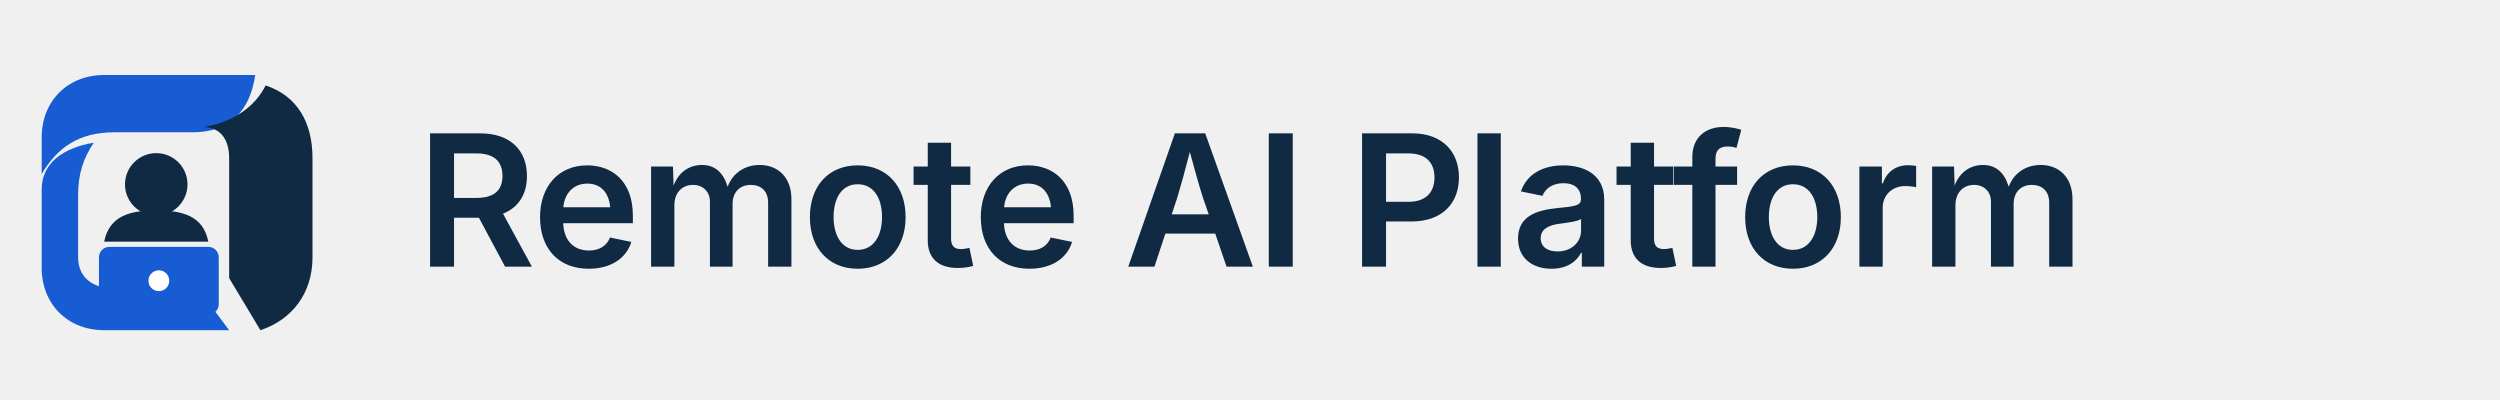
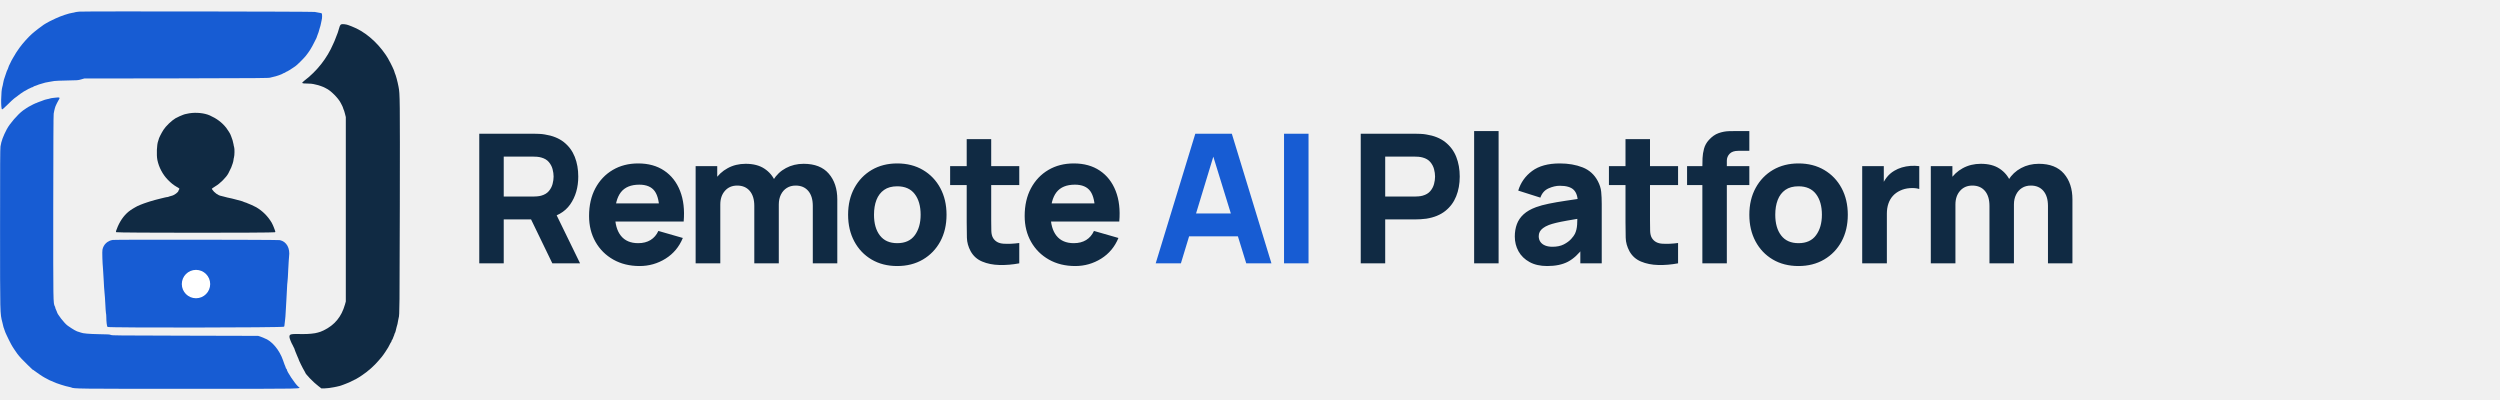
<svg xmlns="http://www.w3.org/2000/svg" width="300" height="48" viewBox="0 0 300 48">
-   <g transform="translate(0 4) scale(0.625)">
-     <path d="M8 27V20C8 13 13 8 20 8H49C48 15 44 19 37 19H22C15 19 11 22 8 27Z" fill="#175CD3" />
-     <path d="M51 10C57 12 60 17 60 24V43C60 50 56 55 50 57L44 47V24C44 20 42 18 39 18C45 17 49 14 51 10Z" fill="#102A43" />
-     <path d="M8 30C8 25 12 22 18 21C16 24 15 27 15 31V43C15 47 18 49 22 49H38L44 57H20C13 57 8 52 8 45Z" fill="#175CD3" />
-     <circle cx="30" cy="29" r="6" fill="#102A43" />
-     <path d="M20 40C21 35 25 34 30 34C35 34 39 35 40 40" fill="#102A43" />
-     <rect x="19" y="41" width="23" height="13" rx="2" fill="#175CD3" />
-     <circle cx="30.5" cy="47.5" r="2" fill="white" />
+   <g transform="scale(0.4)">
+     <g transform="translate(0 0) scale(1.875)">
+       <path d="M 54.61 3.89 C 54.49 3.92 54.35 4.15 54.28 4.45 C 54.17 4.89 53.91 5.64 53.73 6.03 C 53.67 6.15 53.63 6.26 53.63 6.29 C 53.63 6.31 53.58 6.44 53.52 6.57 C 53.46 6.7 53.37 6.9 53.32 7.01 C 52.34 9.31 50.72 11.37 48.68 12.92 C 48.17 13.31 48.23 13.36 49.22 13.37 C 49.62 13.37 50.02 13.41 50.16 13.45 C 50.3 13.49 50.51 13.54 50.63 13.56 C 50.92 13.6 51.8 13.92 52.01 14.05 C 52.05 14.08 52.13 14.13 52.19 14.15 C 52.89 14.46 54.12 15.69 54.51 16.46 C 54.54 16.53 54.59 16.62 54.62 16.67 C 54.72 16.82 54.94 17.33 54.94 17.42 C 54.94 17.46 54.96 17.51 54.98 17.53 C 55.01 17.54 55.1 17.82 55.18 18.14 L 55.33 18.73 55.33 33.49 L 55.33 48.24 55.19 48.74 C 54.63 50.69 53.55 52 51.79 52.86 C 51.54 52.98 51.31 53.08 51.28 53.08 C 51.26 53.08 51.06 53.14 50.85 53.21 C 50.39 53.36 49.34 53.46 48.46 53.45 C 46.43 53.41 46.31 53.44 46.31 53.92 C 46.31 54.11 46.62 54.9 46.83 55.23 C 46.86 55.27 46.9 55.36 46.93 55.44 C 46.96 55.51 47.02 55.63 47.06 55.7 C 47.11 55.78 47.14 55.87 47.14 55.91 C 47.14 55.95 47.19 56.07 47.24 56.19 C 47.29 56.31 47.41 56.6 47.51 56.85 C 47.6 57.09 47.7 57.31 47.72 57.34 C 47.75 57.37 47.77 57.43 47.77 57.47 C 47.77 57.57 48.48 59.01 48.67 59.3 C 48.75 59.42 48.82 59.54 48.82 59.57 C 48.82 59.8 50.11 61.14 50.92 61.76 L 51.43 62.15 51.96 62.14 C 52.71 62.13 54.31 61.82 54.89 61.57 C 54.96 61.54 55.16 61.47 55.33 61.4 C 55.5 61.34 55.74 61.25 55.85 61.19 C 56.94 60.68 57.12 60.58 57.92 60.05 C 58.88 59.41 59.88 58.52 60.58 57.69 C 60.71 57.53 60.92 57.28 61.05 57.14 C 61.17 57 61.44 56.63 61.65 56.31 C 62.15 55.54 62.13 55.57 62.35 55.13 C 62.45 54.93 62.55 54.74 62.58 54.73 C 62.6 54.71 62.64 54.63 62.65 54.55 C 62.67 54.46 62.72 54.37 62.76 54.34 C 62.8 54.3 62.85 54.21 62.86 54.13 C 62.88 54.05 62.94 53.89 63 53.78 C 63.05 53.67 63.1 53.55 63.1 53.5 C 63.1 53.46 63.13 53.37 63.17 53.32 C 63.21 53.26 63.27 53.11 63.3 52.98 C 63.33 52.85 63.39 52.59 63.44 52.4 C 63.49 52.21 63.56 51.95 63.6 51.83 C 63.63 51.7 63.68 51.45 63.7 51.28 C 63.72 51.11 63.76 50.91 63.79 50.84 C 63.93 50.47 63.94 49.07 63.97 33.07 C 64 15.63 63.99 15.02 63.77 13.9 C 63.61 13.04 63.31 11.94 63.17 11.69 C 63.13 11.61 63.1 11.51 63.1 11.46 C 63.1 11.34 62.54 10.15 62.23 9.63 C 62.17 9.52 62.09 9.37 62.06 9.31 C 62.03 9.25 61.88 9.01 61.71 8.76 C 60.26 6.63 58.28 4.98 56.27 4.22 C 56.1 4.15 55.88 4.07 55.77 4.03 C 55.42 3.89 54.85 3.82 54.61 3.89 M 30.27 18.13 C 29.95 18.18 29.64 18.25 29.59 18.27 C 29.53 18.3 29.41 18.34 29.32 18.36 C 29.17 18.39 28.37 18.76 28.07 18.93 C 27.44 19.31 26.54 20.17 26.15 20.78 C 25.8 21.33 25.38 22.17 25.38 22.33 C 25.38 22.37 25.34 22.49 25.3 22.59 C 25.09 23.1 25.02 24.79 25.18 25.59 C 25.41 26.75 26.04 27.94 26.86 28.77 C 27.39 29.31 27.75 29.59 28.24 29.88 C 28.74 30.16 28.77 30.19 28.65 30.32 C 28.61 30.37 28.57 30.44 28.57 30.47 C 28.57 30.74 27.87 31.26 27.38 31.35 C 27.27 31.37 27.12 31.42 27.04 31.45 C 26.96 31.49 26.85 31.53 26.78 31.53 C 26.71 31.53 26.52 31.56 26.34 31.61 C 26.17 31.66 25.89 31.73 25.72 31.76 C 25.17 31.89 24.51 32.07 23.99 32.23 C 23.85 32.28 23.62 32.35 23.5 32.39 C 22.86 32.59 21.91 32.98 21.72 33.12 C 21.67 33.15 21.58 33.21 21.51 33.24 C 21.44 33.28 21.32 33.35 21.24 33.4 C 21.17 33.45 21.01 33.55 20.9 33.62 C 20.06 34.19 19.35 35.09 18.85 36.23 C 18.57 36.9 18.51 37.07 18.58 37.15 C 18.67 37.27 43.82 37.27 43.98 37.16 C 44.08 37.08 44.08 37.08 43.97 36.8 C 43.91 36.65 43.84 36.47 43.82 36.4 C 43.78 36.27 43.57 35.8 43.47 35.63 C 42.84 34.58 42.03 33.77 41 33.16 C 40.71 33 39.79 32.57 39.71 32.57 C 39.68 32.57 39.61 32.54 39.54 32.5 C 39.48 32.46 39.34 32.41 39.24 32.39 C 39.14 32.37 39.03 32.33 38.99 32.3 C 38.96 32.27 38.8 32.21 38.65 32.17 C 38.5 32.14 38.17 32.04 37.91 31.97 C 37.65 31.89 37.28 31.8 37.1 31.76 C 36.59 31.66 36.05 31.53 35.79 31.45 C 35.66 31.41 35.46 31.36 35.35 31.34 C 34.9 31.26 34.29 30.82 33.98 30.36 L 33.89 30.2 34.04 30.08 C 34.12 30.01 34.32 29.88 34.48 29.79 C 35.18 29.39 36.21 28.37 36.54 27.73 C 36.64 27.53 36.88 27.05 37 26.79 C 37.15 26.45 37.36 25.77 37.36 25.59 C 37.36 25.5 37.4 25.32 37.44 25.17 C 37.53 24.87 37.55 23.76 37.46 23.54 C 37.43 23.46 37.38 23.25 37.36 23.07 C 37.3 22.71 37.14 22.15 36.99 21.82 C 36.93 21.7 36.89 21.59 36.89 21.57 C 36.89 21.49 36.42 20.73 36.18 20.43 C 35.51 19.59 34.67 18.96 33.57 18.47 C 32.7 18.08 31.39 17.95 30.27 18.13" fill="#102A43" />
+       <path d="M 12.72 1.86 C 12.44 1.88 12.14 1.92 12.04 1.95 C 11.94 1.99 11.74 2.03 11.59 2.05 C 11.04 2.12 9.75 2.55 8.9 2.95 C 8.18 3.28 7.58 3.59 7.33 3.75 C 7.17 3.86 7.02 3.95 6.99 3.96 C 6.87 4.01 5.49 5.07 5.11 5.42 C 4.49 5.97 3.62 6.95 3.12 7.64 C 2.73 8.2 2.41 8.67 2.41 8.71 C 2.41 8.74 2.37 8.81 2.31 8.88 C 2.26 8.95 2.14 9.15 2.05 9.32 C 1.96 9.49 1.86 9.67 1.83 9.71 C 1.81 9.75 1.76 9.85 1.73 9.92 C 1.7 9.99 1.66 10.09 1.63 10.13 C 1.53 10.28 1.31 10.79 1.31 10.87 C 1.31 10.91 1.29 10.97 1.27 10.99 C 1.2 11.07 0.97 11.66 0.82 12.17 C 0.74 12.41 0.66 12.68 0.62 12.77 C 0.59 12.86 0.54 13.1 0.5 13.32 C 0.47 13.54 0.41 13.78 0.38 13.87 C 0.15 14.55 0.11 17.45 0.33 17.5 C 0.4 17.51 0.68 17.26 1.22 16.73 C 1.66 16.3 2.12 15.86 2.25 15.77 C 3.16 15.07 3.55 14.79 3.81 14.64 C 3.96 14.56 4.21 14.42 4.37 14.33 C 4.53 14.23 4.68 14.16 4.71 14.16 C 4.74 14.16 4.84 14.11 4.93 14.05 C 5.03 14 5.14 13.95 5.19 13.95 C 5.24 13.95 5.3 13.91 5.34 13.87 C 5.37 13.83 5.48 13.78 5.57 13.76 C 5.66 13.74 5.79 13.7 5.86 13.66 C 6.02 13.58 6.42 13.44 6.79 13.35 C 6.93 13.31 7.13 13.25 7.23 13.22 C 7.33 13.19 7.64 13.13 7.93 13.09 C 8.22 13.04 8.56 12.99 8.69 12.96 C 8.82 12.93 9.72 12.9 10.69 12.88 C 12.4 12.85 12.47 12.85 12.96 12.71 L 13.48 12.56 28.23 12.54 C 41.72 12.51 43.01 12.5 43.24 12.42 C 43.39 12.37 43.6 12.32 43.72 12.3 C 44.1 12.24 45.11 11.89 45.26 11.77 C 45.3 11.73 45.4 11.69 45.48 11.67 C 45.56 11.65 45.65 11.6 45.68 11.56 C 45.72 11.52 45.77 11.49 45.8 11.49 C 45.88 11.49 46.67 11.02 46.91 10.83 C 47.02 10.74 47.18 10.64 47.25 10.6 C 47.44 10.5 48.57 9.38 48.92 8.95 C 49.45 8.29 49.86 7.64 50.28 6.78 C 50.43 6.48 50.59 6.17 50.63 6.09 C 50.67 6.02 50.7 5.92 50.7 5.89 C 50.7 5.86 50.74 5.75 50.78 5.66 C 50.9 5.4 51.06 4.9 51.14 4.55 C 51.18 4.37 51.24 4.18 51.27 4.13 C 51.29 4.08 51.33 3.92 51.35 3.77 C 51.37 3.63 51.42 3.39 51.46 3.25 C 51.56 2.93 51.56 2.21 51.47 2.13 C 51.44 2.11 51.23 2.06 51.01 2.03 C 50.8 2 50.5 1.94 50.36 1.91 C 50.07 1.84 13.69 1.79 12.72 1.86 M 8.64 15.65 C 8.33 15.68 8.04 15.73 7.98 15.76 C 7.93 15.79 7.76 15.83 7.62 15.85 C 7.37 15.89 6.98 16.01 6.62 16.17 C 6.54 16.21 6.4 16.26 6.31 16.28 C 6.22 16.3 6.07 16.36 5.97 16.41 C 5.87 16.47 5.76 16.51 5.72 16.51 C 5.67 16.51 5.15 16.77 4.57 17.09 C 4.43 17.16 4.07 17.41 3.68 17.68 C 2.86 18.28 1.58 19.75 1.09 20.67 C 0.5 21.79 0.21 22.58 0.08 23.42 C 0.02 23.78 0.01 26.25 0.01 36.39 C 0.01 50.49 0 50.12 0.38 51.59 C 0.4 51.71 0.46 51.95 0.51 52.14 C 0.55 52.32 0.6 52.5 0.63 52.53 C 0.65 52.56 0.69 52.67 0.71 52.77 C 0.73 52.87 0.8 53.06 0.86 53.19 C 0.92 53.32 1.01 53.52 1.06 53.63 C 1.23 54.01 1.64 54.83 1.76 55.04 C 1.83 55.16 1.92 55.31 1.95 55.38 C 2.01 55.5 2.39 56.07 2.76 56.59 C 3.05 57 3.76 57.76 4.41 58.37 C 4.79 58.72 5.12 59.05 5.15 59.08 C 5.17 59.12 5.21 59.15 5.24 59.15 C 5.28 59.15 5.41 59.24 5.54 59.35 C 5.84 59.59 6.94 60.33 7.18 60.44 C 7.28 60.48 7.45 60.57 7.56 60.64 C 7.68 60.71 7.81 60.78 7.85 60.8 C 7.9 60.82 8.03 60.88 8.15 60.93 C 8.91 61.27 9.24 61.39 9.79 61.56 C 10 61.62 10.32 61.72 10.49 61.77 C 10.67 61.82 10.91 61.88 11.04 61.9 C 11.17 61.92 11.32 61.96 11.37 61.98 C 11.8 62.21 12.1 62.21 30.44 62.21 C 49.69 62.21 48.14 62.24 47.71 61.85 C 47.18 61.38 45.89 59.44 45.89 59.12 C 45.89 59.09 45.85 59.03 45.81 59 C 45.77 58.96 45.72 58.86 45.7 58.77 C 45.68 58.68 45.64 58.57 45.62 58.54 C 45.58 58.49 45.49 58.25 45.29 57.66 C 44.72 55.99 43.47 54.51 42.29 54.11 C 42.24 54.09 42.16 54.06 42.12 54.03 C 42.08 54.01 41.88 53.93 41.68 53.86 L 41.31 53.74 29.64 53.71 C 18.42 53.68 17.97 53.68 17.74 53.59 C 17.53 53.5 17.31 53.49 15.88 53.47 C 14.25 53.44 13.21 53.35 12.93 53.21 C 12.86 53.18 12.72 53.13 12.62 53.11 C 12.28 53.05 11.7 52.72 10.82 52.1 C 10.3 51.73 9.12 50.21 9.11 49.9 C 9.11 49.88 9.05 49.75 8.98 49.6 C 8.91 49.46 8.85 49.3 8.85 49.25 C 8.85 49.19 8.81 49.09 8.77 49.01 C 8.51 48.5 8.51 48.62 8.52 33.02 C 8.53 22.82 8.55 18.42 8.59 18.19 C 8.7 17.53 8.85 17 9 16.74 C 9.03 16.69 9.08 16.58 9.11 16.51 C 9.14 16.44 9.22 16.29 9.29 16.17 C 9.68 15.53 9.67 15.53 8.64 15.65 M 18.05 38.39 C 17.21 38.5 16.54 39.13 16.39 39.97 C 16.33 40.28 16.39 42.08 16.48 43.01 C 16.51 43.27 16.56 44.08 16.59 44.81 C 16.62 45.55 16.68 46.43 16.72 46.78 C 16.76 47.12 16.82 47.96 16.85 48.63 C 16.88 49.31 16.93 49.96 16.95 50.07 C 16.98 50.19 17.01 50.49 17.01 50.75 C 17.01 51.48 17.1 52.2 17.2 52.31 C 17.34 52.46 45.33 52.43 45.45 52.27 C 45.49 52.22 45.52 52.08 45.52 51.97 C 45.52 51.85 45.56 51.56 45.6 51.31 C 45.64 51.06 45.7 50.29 45.73 49.6 C 45.76 48.91 45.81 48.12 45.83 47.85 C 45.86 47.58 45.89 46.89 45.91 46.33 C 45.93 45.77 45.97 45.19 46 45.05 C 46.03 44.91 46.08 44.04 46.12 43.11 C 46.17 42.19 46.22 41.28 46.25 41.07 C 46.44 39.71 45.86 38.66 44.78 38.42 C 44.46 38.35 18.64 38.32 18.05 38.39 M 30.75 43.2 C 29.98 43.43 29.36 44.06 29.09 44.91 C 28.57 46.59 30.4 48.3 32.09 47.72 C 32.29 47.65 32.48 47.57 32.51 47.54 C 32.54 47.51 32.6 47.48 32.63 47.48 C 32.71 47.48 33.38 46.82 33.38 46.74 C 33.38 46.71 33.41 46.64 33.45 46.6 C 33.71 46.3 33.81 45.29 33.63 44.73 C 33.28 43.6 31.9 42.87 30.75 43.2" fill="#175CD3" />
+       <circle cx="31.36" cy="45.45" r="2.27" fill="white" />
+     </g>
+     <path d="M151.12 79L143.78 79L143.78 40.12L160.20 40.12Q160.76 40.12 161.72 40.16Q162.68 40.20 163.44 40.34L163.44 40.34Q166.92 40.88 169.15 42.63Q171.37 44.39 172.43 47.05Q173.48 49.70 173.48 52.97L173.48 52.97Q173.48 57.86 171.05 61.33Q168.62 64.80 163.44 65.61L163.44 65.61L160.20 65.82L151.12 65.82L151.12 79ZM174.02 79L165.70 79L158.04 63.18L165.60 61.72L174.02 79ZM151.12 46.98L151.12 58.97L159.87 58.97Q160.44 58.97 161.11 58.91Q161.79 58.86 162.36 58.70L162.36 58.70Q163.84 58.29 164.65 57.33Q165.46 56.37 165.77 55.20Q166.08 54.02 166.08 52.97L166.08 52.97Q166.08 51.92 165.77 50.74Q165.46 49.57 164.65 48.61Q163.84 47.65 162.36 47.25L162.36 47.25Q161.79 47.09 161.11 47.03Q160.44 46.98 159.87 46.98L159.87 46.98L151.12 46.98ZM191.89 79.81L191.89 79.81Q187.41 79.81 184.00 77.88Q180.58 75.95 178.65 72.56Q176.72 69.17 176.72 64.80L176.72 64.80Q176.72 60.02 178.61 56.48Q180.50 52.95 183.82 50.99Q187.14 49.03 191.46 49.03L191.46 49.03Q196.05 49.03 199.26 51.19Q202.48 53.35 204.02 57.27Q205.56 61.18 205.10 66.47L205.10 66.47L197.83 66.47L197.83 63.77Q197.83 59.32 196.42 57.36Q195.00 55.40 191.79 55.40L191.79 55.40Q188.03 55.40 186.26 57.68Q184.50 59.97 184.50 64.42L184.50 64.42Q184.50 68.50 186.26 70.72Q188.03 72.95 191.46 72.95L191.46 72.95Q193.62 72.95 195.16 72.01Q196.70 71.06 197.51 69.28L197.51 69.28L204.85 71.39Q203.21 75.38 199.66 77.60Q196.11 79.81 191.89 79.81ZM201.56 66.47L182.23 66.47L182.23 61.02L201.56 61.02L201.56 66.47ZM251.19 79L243.84 79L243.84 61.77Q243.84 58.89 242.48 57.28Q241.11 55.67 238.71 55.67L238.71 55.67Q237.17 55.67 236.04 56.39Q234.91 57.10 234.27 58.39Q233.64 59.67 233.64 61.34L233.64 61.34L230.56 59.29Q230.56 56.29 231.98 54.00Q233.39 51.70 235.78 50.42Q238.17 49.14 241.09 49.14L241.09 49.14Q246.08 49.14 248.63 52.09Q251.19 55.05 251.19 59.83L251.19 59.83L251.19 79ZM216.09 79L208.69 79L208.69 49.84L215.17 49.84L215.17 59.51L216.09 59.51L216.09 79ZM233.64 79L226.29 79L226.29 61.77Q226.29 58.89 224.93 57.28Q223.56 55.67 221.16 55.67L221.16 55.67Q218.87 55.67 217.48 57.25Q216.09 58.83 216.09 61.34L216.09 61.34L213.01 59.18Q213.01 56.32 214.44 54.05Q215.87 51.78 218.29 50.46Q220.70 49.14 223.70 49.14L223.70 49.14Q227.13 49.14 229.33 50.60Q231.53 52.05 232.58 54.48Q233.64 56.91 233.64 59.83L233.64 59.83L233.64 79ZM269.17 79.81L269.17 79.81Q264.77 79.81 261.45 77.84Q258.13 75.87 256.28 72.40Q254.43 68.93 254.43 64.42L254.43 64.42Q254.43 59.86 256.32 56.39Q258.21 52.92 261.53 50.97Q264.85 49.03 269.17 49.03L269.17 49.03Q273.57 49.03 276.90 51.00Q280.24 52.97 282.10 56.44Q283.96 59.91 283.96 64.42L283.96 64.42Q283.96 68.96 282.09 72.43Q280.21 75.89 276.88 77.85Q273.54 79.81 269.17 79.81ZM269.17 72.95L269.17 72.95Q272.70 72.95 274.45 70.56Q276.19 68.17 276.19 64.42L276.19 64.42Q276.19 60.53 274.42 58.21Q272.65 55.89 269.17 55.89L269.17 55.89Q266.76 55.89 265.23 56.97Q263.69 58.05 262.94 59.97Q262.20 61.88 262.20 64.42L262.20 64.42Q262.20 68.34 263.97 70.64Q265.74 72.95 269.17 72.95ZM305.78 72.90L305.78 79Q302.76 79.57 299.85 79.50Q296.95 79.43 294.67 78.47Q292.39 77.52 291.20 75.38L291.20 75.38Q290.12 73.38 290.07 71.32Q290.01 69.25 290.01 66.63L290.01 66.63L290.01 41.74L297.36 41.74L297.36 66.20Q297.36 67.90 297.40 69.27Q297.44 70.63 297.95 71.44L297.95 71.44Q298.92 72.98 301.06 73.11Q303.19 73.25 305.78 72.90L305.78 72.90ZM305.78 55.51L285.04 55.51L285.04 49.84L305.78 49.84L305.78 55.51ZM322.57 79.81L322.57 79.81Q318.09 79.81 314.68 77.88Q311.26 75.95 309.33 72.56Q307.40 69.17 307.40 64.80L307.40 64.80Q307.40 60.02 309.29 56.48Q311.18 52.95 314.50 50.99Q317.82 49.03 322.14 49.03L322.14 49.03Q326.73 49.03 329.94 51.19Q333.16 53.35 334.70 57.27Q336.24 61.18 335.78 66.47L335.78 66.47L328.51 66.47L328.51 63.77Q328.51 59.32 327.10 57.36Q325.68 55.40 322.47 55.40L322.47 55.40Q318.71 55.40 316.94 57.68Q315.18 59.97 315.18 64.42L315.18 64.42Q315.18 68.50 316.94 70.72Q318.71 72.95 322.14 72.95L322.14 72.95Q324.30 72.95 325.84 72.01Q327.38 71.06 328.19 69.28L328.19 69.28L335.53 71.39Q333.89 75.38 330.34 77.60Q326.79 79.81 322.57 79.81ZM332.24 66.47L312.91 66.47L312.91 61.02L332.24 61.02L332.24 66.47ZM415.56 79L408.22 79L408.22 40.12L424.63 40.12Q425.20 40.12 426.16 40.16Q427.12 40.20 427.87 40.34L427.87 40.34Q431.36 40.88 433.58 42.63Q435.81 44.39 436.87 47.05Q437.92 49.70 437.92 52.97L437.92 52.97Q437.92 56.24 436.85 58.90Q435.78 61.56 433.56 63.31Q431.33 65.07 427.87 65.61L427.87 65.61Q427.12 65.72 426.15 65.77Q425.17 65.82 424.63 65.82L424.63 65.82L415.56 65.82L415.56 79ZM415.56 46.98L415.56 58.97L424.31 58.97Q424.88 58.97 425.55 58.91Q426.23 58.86 426.79 58.70L426.79 58.70Q428.28 58.29 429.09 57.33Q429.90 56.37 430.21 55.20Q430.52 54.02 430.52 52.97L430.52 52.97Q430.52 51.92 430.21 50.74Q429.90 49.57 429.09 48.61Q428.28 47.65 426.79 47.25L426.79 47.25Q426.23 47.09 425.55 47.03Q424.88 46.98 424.31 46.98L424.31 46.98L415.56 46.98ZM449.58 79L442.24 79L442.24 39.31L449.58 39.31L449.58 79ZM464.16 79.81L464.16 79.81Q461.03 79.81 458.86 78.61Q456.68 77.41 455.56 75.40Q454.44 73.38 454.44 70.95L454.44 70.95Q454.44 68.93 455.06 67.25Q455.68 65.58 457.07 64.30Q458.46 63.02 460.81 62.15L460.81 62.15Q462.43 61.56 464.67 61.10Q466.92 60.64 469.75 60.22Q472.59 59.80 475.99 59.29L475.99 59.29L473.34 60.75Q473.34 58.16 472.10 56.94Q470.86 55.73 467.94 55.73L467.94 55.73Q466.32 55.73 464.57 56.51Q462.81 57.29 462.11 59.29L462.11 59.29L455.47 57.18Q456.57 53.57 459.63 51.30Q462.68 49.03 467.94 49.03L467.94 49.03Q471.80 49.03 474.80 50.22Q477.80 51.41 479.34 54.32L479.34 54.32Q480.20 55.94 480.36 57.56Q480.52 59.18 480.52 61.18L480.52 61.18L480.52 79L474.10 79L474.10 73.01L475.02 74.25Q472.88 77.19 470.41 78.50Q467.94 79.81 464.16 79.81ZM465.73 74.03L465.73 74.03Q467.75 74.03 469.14 73.32Q470.53 72.60 471.36 71.68Q472.18 70.77 472.48 70.14L472.48 70.14Q473.04 68.96 473.14 67.38Q473.23 65.80 473.23 64.74L473.23 64.74L475.39 65.28Q472.13 65.82 470.10 66.19Q468.08 66.55 466.83 66.85Q465.59 67.15 464.65 67.50L464.65 67.50Q463.57 67.93 462.91 68.43Q462.25 68.93 461.93 69.52Q461.62 70.12 461.62 70.85L461.62 70.85Q461.62 71.84 462.12 72.56Q462.62 73.28 463.54 73.65Q464.46 74.03 465.73 74.03ZM503.42 72.90L503.42 79Q500.40 79.57 497.49 79.50Q494.59 79.43 492.31 78.47Q490.03 77.52 488.84 75.38L488.84 75.38Q487.76 73.38 487.71 71.32Q487.65 69.25 487.65 66.63L487.65 66.63L487.65 41.74L495.00 41.74L495.00 66.20Q495.00 67.90 495.04 69.27Q495.08 70.63 495.59 71.44L495.59 71.44Q496.56 72.98 498.69 73.11Q500.83 73.25 503.42 72.90L503.42 72.90ZM503.42 55.51L482.68 55.51L482.68 49.84L503.42 49.84L503.42 55.51ZM518.05 79L510.71 79L510.71 49.95Q510.71 48.84 510.76 47.44Q510.82 46.03 511.21 44.60Q511.60 43.17 512.65 42.01L512.65 42.01Q514.00 40.50 515.58 39.94Q517.16 39.39 518.65 39.35Q520.13 39.31 521.19 39.31L521.19 39.31L524.80 39.31L524.80 45.25L521.46 45.25Q519.73 45.25 518.89 46.13Q518.05 47.00 518.05 48.22L518.05 48.22L518.05 79ZM524.80 55.51L506.12 55.51L506.12 49.84L524.80 49.84L524.80 55.51ZM539.55 79.81L539.55 79.81Q535.14 79.81 531.82 77.84Q528.50 75.87 526.65 72.40Q524.80 68.93 524.80 64.42L524.80 64.42Q524.80 59.86 526.69 56.39Q528.58 52.92 531.90 50.97Q535.23 49.03 539.55 49.03L539.55 49.03Q543.95 49.03 547.28 51.00Q550.62 52.97 552.48 56.44Q554.34 59.91 554.34 64.42L554.34 64.42Q554.34 68.96 552.47 72.43Q550.59 75.89 547.25 77.85Q543.92 79.81 539.55 79.81ZM539.55 72.95L539.55 72.95Q543.08 72.95 544.82 70.56Q546.57 68.17 546.57 64.42L546.57 64.42Q546.57 60.53 544.80 58.21Q543.03 55.89 539.55 55.89L539.55 55.89Q537.14 55.89 535.60 56.97Q534.07 58.05 533.32 59.97Q532.58 61.88 532.58 64.42L532.58 64.42Q532.58 68.34 534.35 70.64Q536.12 72.95 539.55 72.95ZM566.06 79L558.66 79L558.66 49.84L565.14 49.84L565.14 56.97L564.44 56.05Q565.01 54.54 565.95 53.30Q566.90 52.05 568.27 51.24L568.27 51.24Q569.33 50.60 570.57 50.23Q571.81 49.87 573.13 49.77Q574.46 49.68 575.78 49.84L575.78 49.84L575.78 56.70Q574.57 56.32 572.96 56.44Q571.35 56.56 570.06 57.18L570.06 57.18Q568.76 57.78 567.87 58.76Q566.98 59.75 566.52 61.09Q566.06 62.42 566.06 64.10L566.06 64.10L566.06 79ZM621.73 79L614.39 79L614.39 61.77Q614.39 58.89 613.03 57.28Q611.66 55.67 609.26 55.67L609.26 55.67Q607.72 55.67 606.59 56.39Q605.45 57.10 604.82 58.39Q604.18 59.67 604.18 61.34L604.18 61.34L601.11 59.29Q601.11 56.29 602.52 54.00Q603.94 51.70 606.33 50.42Q608.72 49.14 611.64 49.14L611.64 49.14Q616.63 49.14 619.18 52.09Q621.73 55.05 621.73 59.83L621.73 59.83L621.73 79ZM586.63 79L579.24 79L579.24 49.84L585.72 49.84L585.72 59.51L586.63 59.51L586.63 79ZM604.18 79L596.84 79L596.84 61.77Q596.84 58.89 595.48 57.28Q594.11 55.67 591.71 55.67L591.71 55.67Q589.42 55.67 588.02 57.25Q586.63 58.83 586.63 61.34L586.63 61.34L583.56 59.18Q583.56 56.32 584.99 54.05Q586.42 51.78 588.83 50.46Q591.25 49.14 594.25 49.14L594.25 49.14Q597.68 49.14 599.88 50.60Q602.08 52.05 603.13 54.48Q604.18 56.91 604.18 59.83L604.18 59.83L604.18 79Z" fill="#102A43" />
+     <path d="M354.27 79L346.71 79L358.59 40.12L369.55 40.12L381.43 79L373.87 79L363.29 44.71L364.69 44.71L354.27 79ZM374.36 70.90L353.84 70.90L353.84 64.04L374.36 64.04L374.36 70.90ZM392.56 79L385.21 79L385.21 40.12L392.56 40.12L392.56 79Z" fill="#175CD3" />
  </g>
-   <text x="50" y="32" font-family="Inter, 'Helvetica Neue', Arial, sans-serif" font-weight="600" font-size="22" letter-spacing="-0.01em" fill="#102A43">Remote AI Platform</text>
</svg>
